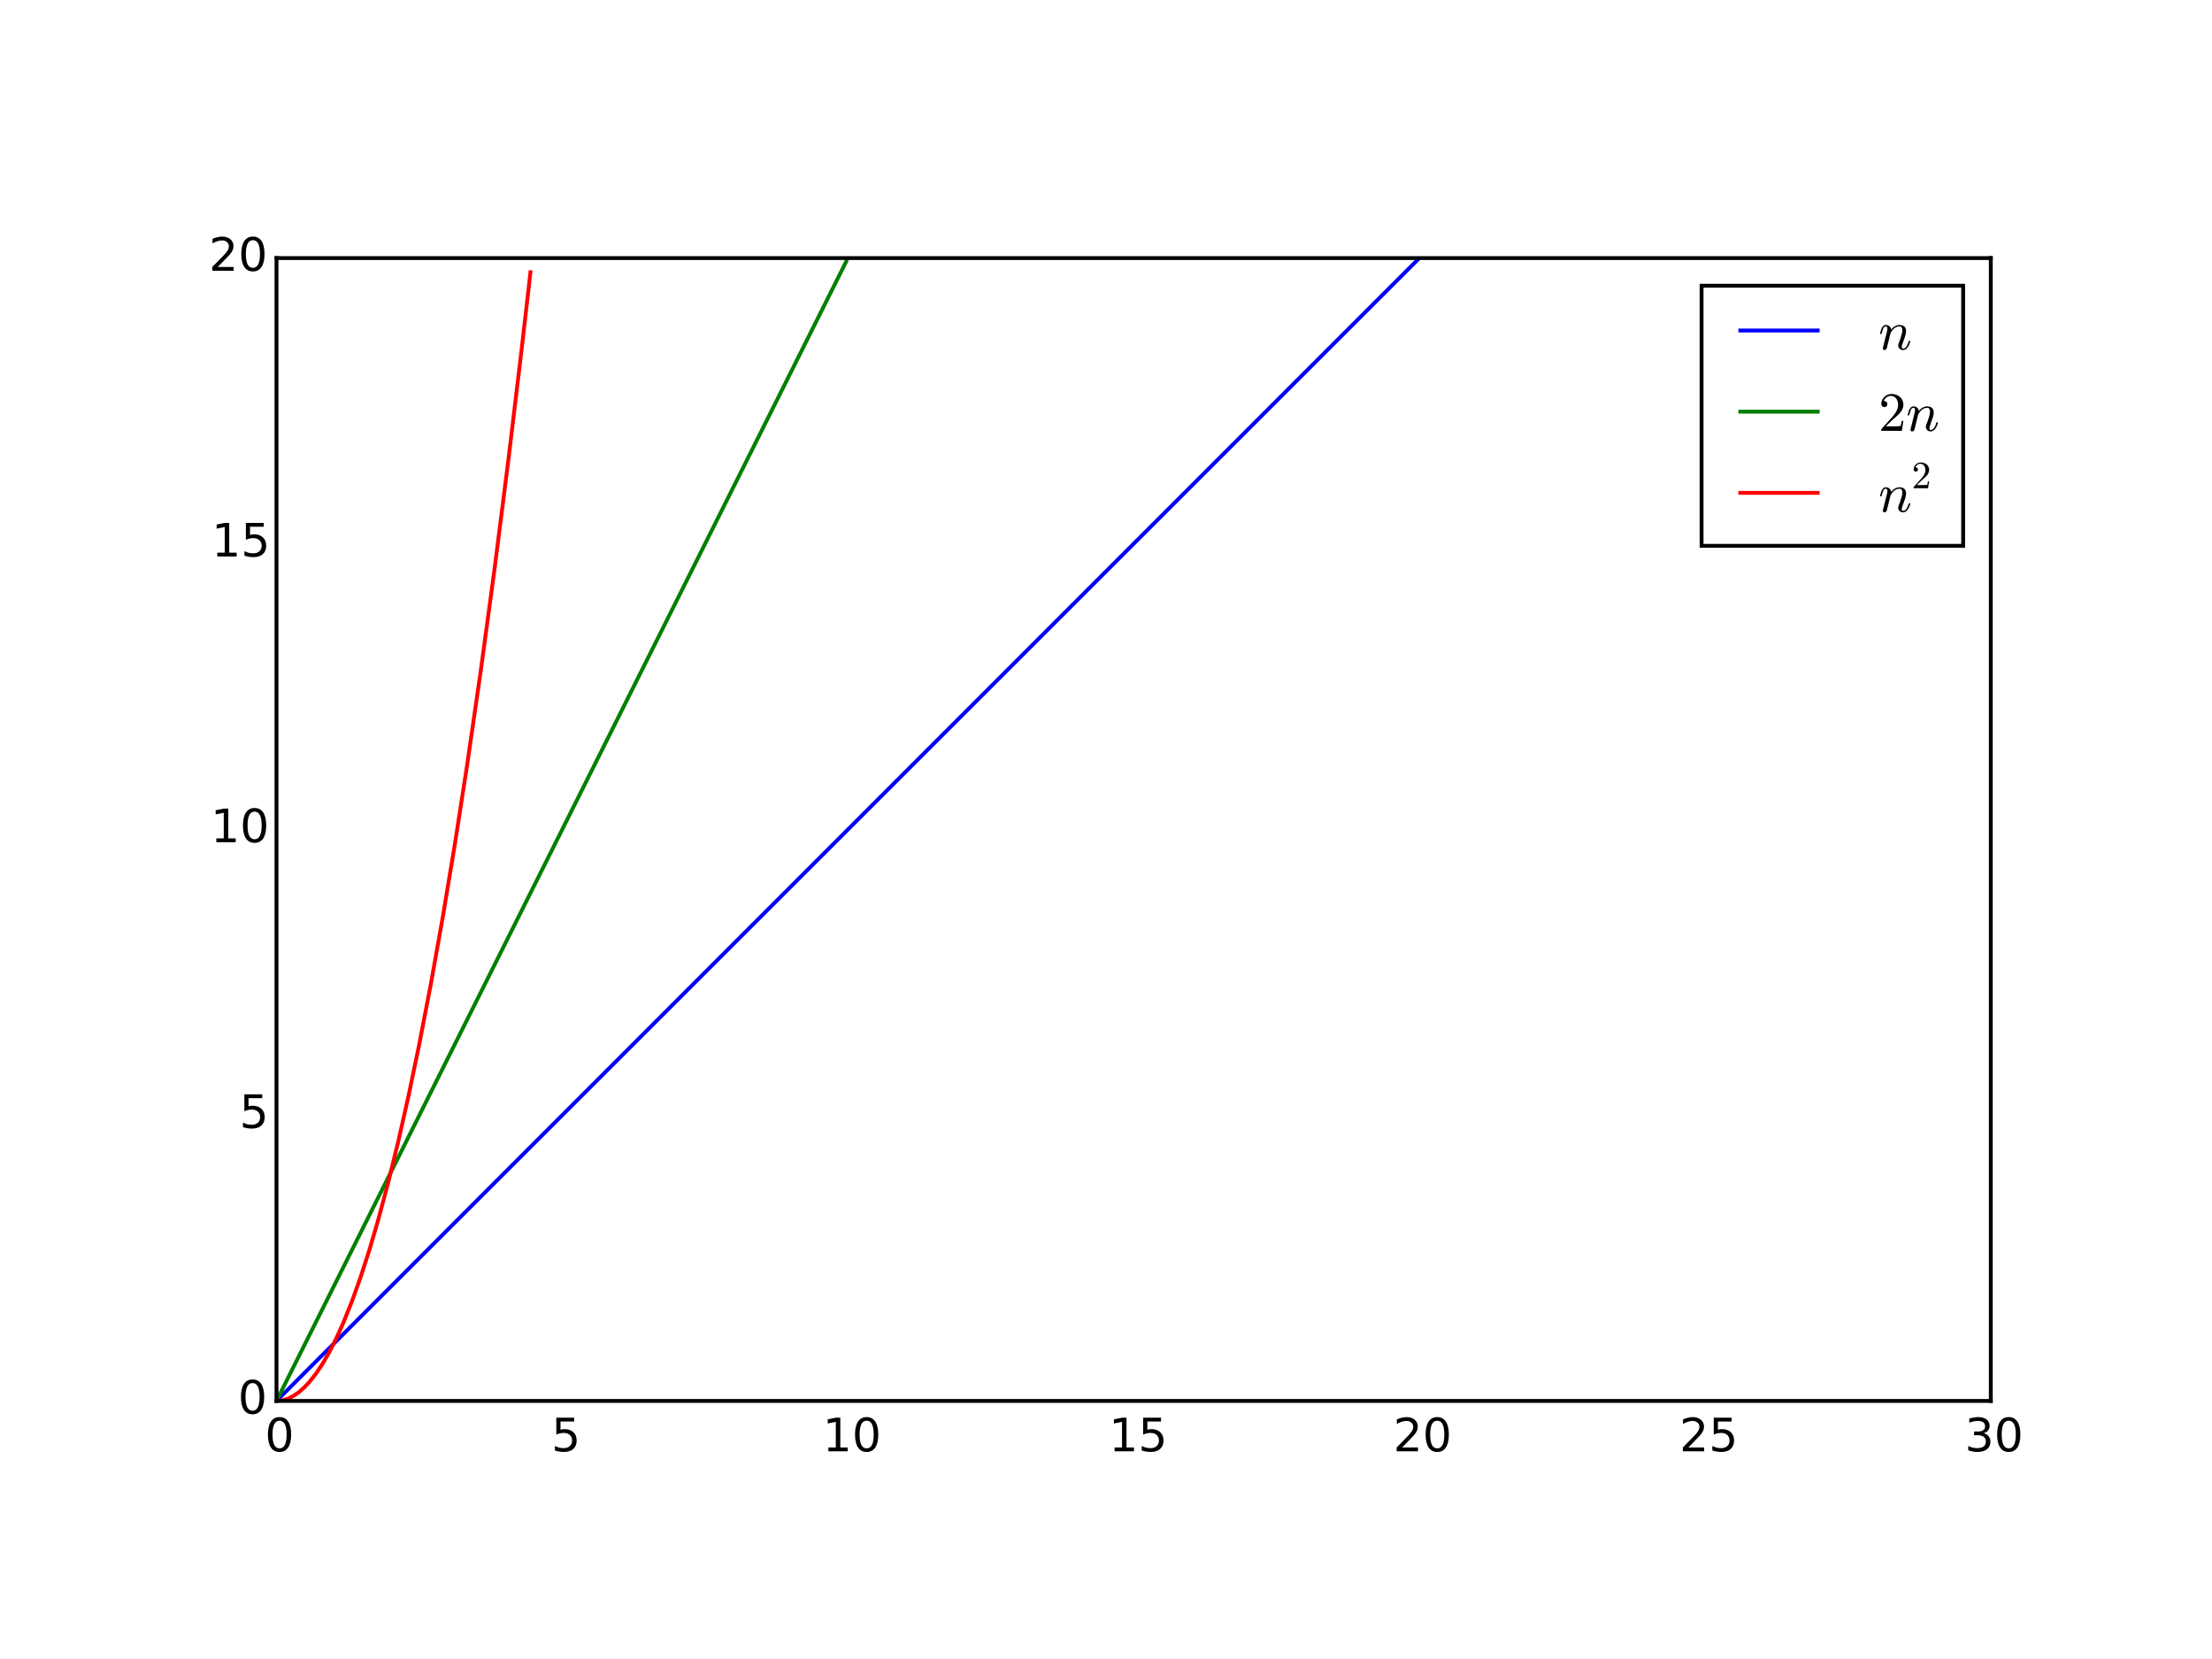
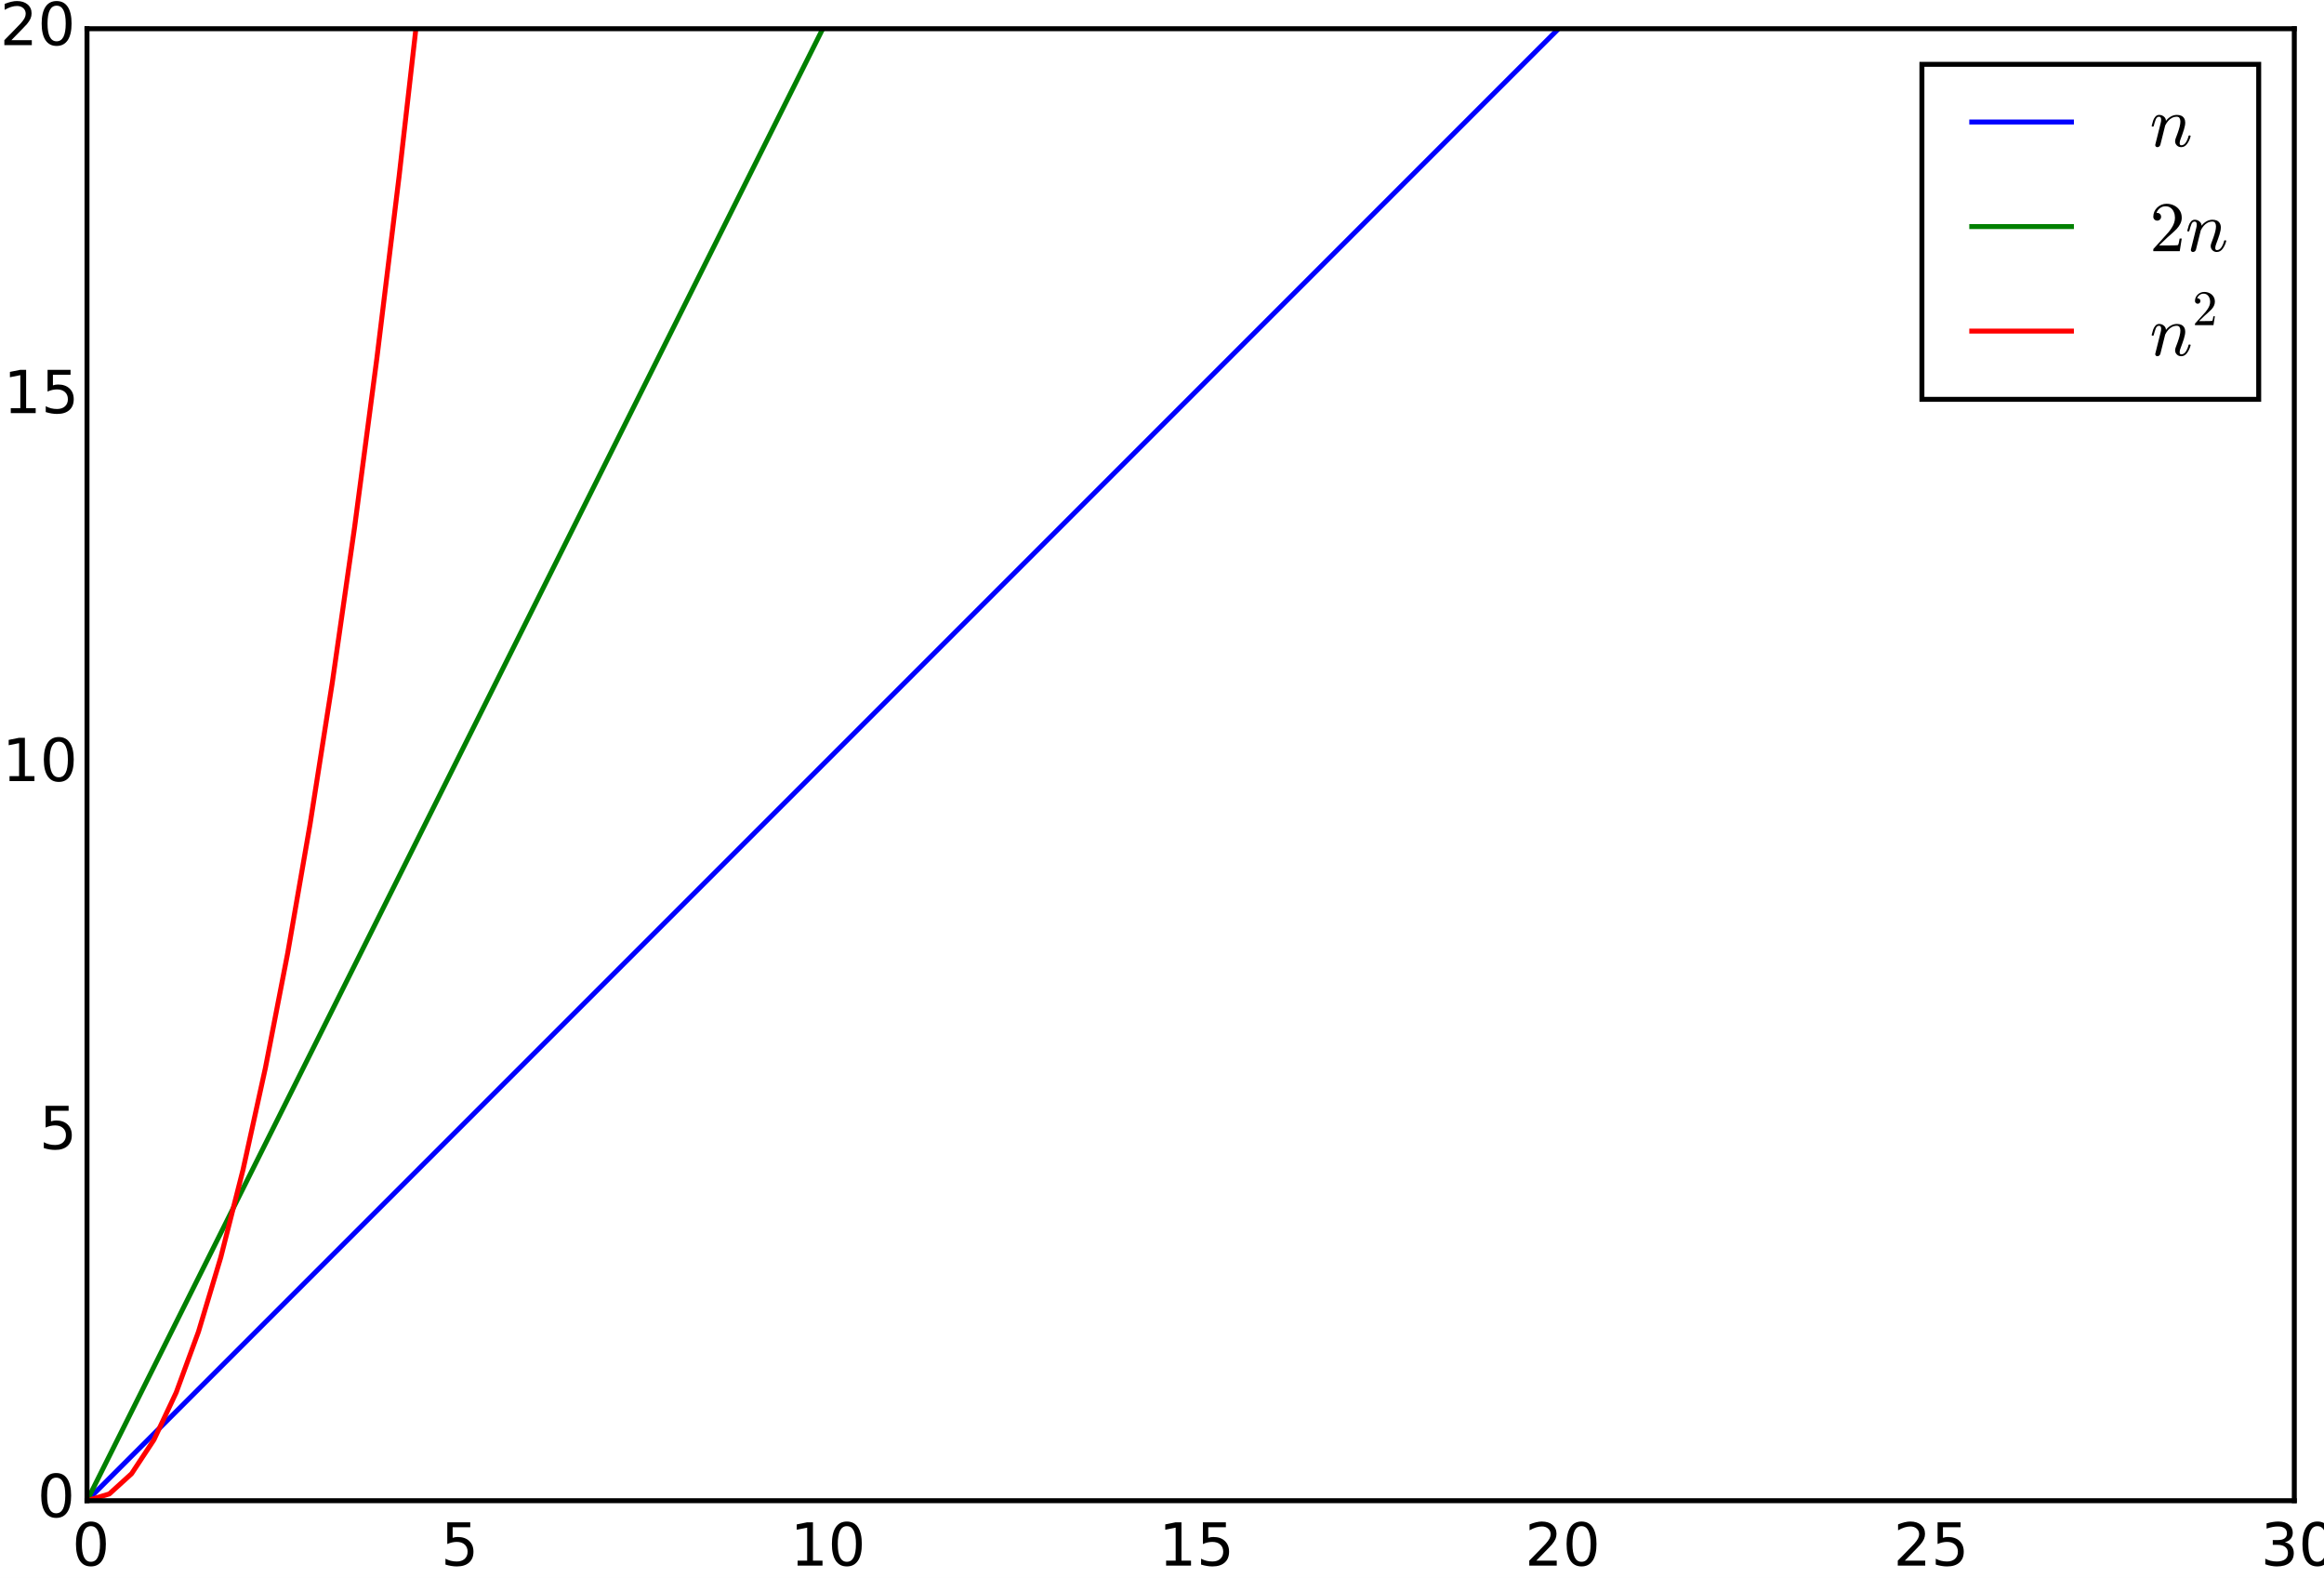
- <svg xmlns="http://www.w3.org/2000/svg" xmlns:xlink="http://www.w3.org/1999/xlink" height="432pt" version="1.1" viewBox="0 0 576 432" width="576pt">
+ <svg xmlns="http://www.w3.org/2000/svg" xmlns:xlink="http://www.w3.org/1999/xlink" height="319pt" version="1.1" viewBox="0 0 470 319" width="470pt">
  <defs>
    <style type="text/css">
*{stroke-linecap:butt;stroke-linejoin:round;}
  </style>
  </defs>
  <g id="figure_1">
    <g id="patch_1">
-       <path d=" M0 432 L576 432 L576 0 L0 0 z " style="fill:#ffffff;" />
+       <path d=" M0 319.021 L470.773 319.021 L470.773 0 L0 0 z " style="fill:#ffffff;" />
    </g>
    <g id="axes_1">
      <g id="patch_2">
-         <path d=" M72 364.8 L518.4 364.8 L518.4 67.2 L72 67.2 z " style="fill:#ffffff;" />
+         <path d=" M17.594 303.407 L463.994 303.407 L463.994 5.807 L17.594 5.807 z " style="fill:#ffffff;" />
      </g>
      <g id="line2d_1">
-         <path clip-path="url(#pc27dade812)" d=" M72.447 364.353 L369.153 67.647 L369.153 67.647" style="fill:none;stroke:#0000ff;stroke-linecap:square;" />
+         <path clip-path="url(#p0d9a84f111)" d=" M17.594 303.407 L22.103 298.898 L26.612 294.389 L31.121 289.88 L35.63 285.371 L40.139 280.861 L44.648 276.352 L49.157 271.843 L53.666 267.334 L58.176 262.825 L62.685 258.316 L67.194 253.807 L71.703 249.298 L76.212 244.789 L80.721 240.28 L85.23 235.771 L89.739 231.261 L94.248 226.752 L98.757 222.243 L103.266 217.734 L107.776 213.225 L112.285 208.716 L116.794 204.207 L121.303 199.698 L125.812 195.189 L130.321 190.68 L134.83 186.171 L139.339 181.661 L143.848 177.152 L148.357 172.643 L152.866 168.134 L157.376 163.625 L161.885 159.116 L166.394 154.607 L170.903 150.098 L175.412 145.589 L179.921 141.08 L184.43 136.571 L188.939 132.061 L193.448 127.552 L197.957 123.043 L202.466 118.534 L206.976 114.025 L211.485 109.516 L215.994 105.007 L220.503 100.498 L225.012 95.989 L229.521 91.48 L234.03 86.971 L238.539 82.461 L243.048 77.952 L247.557 73.443 L252.066 68.934 L256.576 64.425 L261.085 59.916 L265.594 55.407 L270.103 50.898 L274.612 46.389 L279.121 41.88 L283.63 37.37 L288.139 32.861 L292.648 28.352 L297.157 23.843 L301.666 19.334 L306.176 14.825 L310.685 10.316 L315.194 5.807 L319.703 1.298 L322.001 -1" style="fill:none;stroke:#0000ff;stroke-linecap:square;" />
      </g>
      <g id="line2d_2">
-         <path clip-path="url(#pc27dade812)" d=" M72.447 363.906 L220.353 68.094 L220.353 68.094" style="fill:none;stroke:#008000;stroke-linecap:square;" />
+         <path clip-path="url(#p0d9a84f111)" d=" M17.594 303.407 L22.103 294.389 L26.612 285.371 L31.121 276.352 L35.63 267.334 L40.139 258.316 L44.648 249.298 L49.157 240.28 L53.666 231.261 L58.176 222.243 L62.685 213.225 L67.194 204.207 L71.703 195.189 L76.212 186.171 L80.721 177.152 L85.23 168.134 L89.739 159.116 L94.248 150.098 L98.757 141.08 L103.266 132.061 L107.776 123.043 L112.285 114.025 L116.794 105.007 L121.303 95.989 L125.812 86.971 L130.321 77.952 L134.83 68.934 L139.339 59.916 L143.848 50.898 L148.357 41.88 L152.866 32.861 L157.376 23.843 L161.885 14.825 L166.394 5.807 L169.797 -1" style="fill:none;stroke:#008000;stroke-linecap:square;" />
      </g>
      <g id="line2d_3">
-         <path clip-path="url(#pc27dade812)" d=" M72.447 364.787 L73.787 364.585 L75.128 364.142 L76.469 363.458 L77.809 362.532 L79.15 361.365 L80.49 359.956 L82.278 357.701 L84.065 355.018 L85.852 351.905 L87.64 348.362 L89.427 344.39 L91.661 338.821 L93.895 332.581 L96.13 325.671 L98.364 318.089 L101.045 308.105 L103.726 297.156 L106.407 285.24 L109.088 272.358 L112.216 256.108 L115.344 238.542 L118.472 219.662 L121.6 199.467 L125.175 174.776 L128.75 148.368 L132.324 120.242 L135.899 90.398 L138.133 70.874 L138.133 70.874" style="fill:none;stroke:#ff0000;stroke-linecap:square;" />
+         <path clip-path="url(#p0d9a84f111)" d=" M17.594 303.407 L22.103 302.04 L26.612 297.941 L31.121 291.109 L35.63 281.545 L40.139 269.247 L44.648 254.217 L49.157 236.454 L53.666 215.958 L58.176 192.729 L62.685 166.768 L67.194 138.074 L71.703 106.647 L76.212 72.487 L80.721 35.594 L84.885 -1" style="fill:none;stroke:#ff0000;stroke-linecap:square;" />
      </g>
      <g id="patch_3">
-         <path d=" M72 67.2 L518.4 67.2" style="fill:none;stroke:#000000;stroke-linecap:square;stroke-linejoin:miter;" />
+         <path d=" M17.594 5.807 L463.994 5.807" style="fill:none;stroke:#000000;stroke-linecap:square;stroke-linejoin:miter;" />
      </g>
      <g id="patch_4">
-         <path d=" M518.4 364.8 L518.4 67.2" style="fill:none;stroke:#000000;stroke-linecap:square;stroke-linejoin:miter;" />
+         <path d=" M463.994 303.407 L463.994 5.807" style="fill:none;stroke:#000000;stroke-linecap:square;stroke-linejoin:miter;" />
      </g>
      <g id="patch_5">
-         <path d=" M72 364.8 L518.4 364.8" style="fill:none;stroke:#000000;stroke-linecap:square;stroke-linejoin:miter;" />
+         <path d=" M17.594 303.407 L463.994 303.407" style="fill:none;stroke:#000000;stroke-linecap:square;stroke-linejoin:miter;" />
      </g>
      <g id="patch_6">
-         <path d=" M72 364.8 L72 67.2" style="fill:none;stroke:#000000;stroke-linecap:square;stroke-linejoin:miter;" />
+         <path d=" M17.594 303.407 L17.594 5.807" style="fill:none;stroke:#000000;stroke-linecap:square;stroke-linejoin:miter;" />
      </g>
      <g id="matplotlib.axis_1">
        <g id="xtick_1">
          <g id="text_1">
            <defs>
              <path d=" M31.781 66.406 Q24.172 66.406 20.328 58.906 Q16.5 51.422 16.5 36.375 Q16.5 21.391 20.328 13.891 Q24.172 6.391 31.781 6.391 Q39.453 6.391 43.281 13.891 Q47.125 21.391 47.125 36.375 Q47.125 51.422 43.281 58.906 Q39.453 66.406 31.781 66.406 M31.781 74.219 Q44.047 74.219 50.516 64.516 Q56.984 54.828 56.984 36.375 Q56.984 17.969 50.516 8.266 Q44.047 -1.422 31.781 -1.422 Q19.531 -1.422 13.062 8.266 Q6.594 17.969 6.594 36.375 Q6.594 54.828 13.062 64.516 Q19.531 74.219 31.781 74.219" id="DejaVuSans-30" />
            </defs>
-             <g transform="translate(68.97656 377.9181)scale(0.12 -0.12)">
+             <g transform="translate(14.57031 316.525)scale(0.12 -0.12)">
              <use xlink:href="#DejaVuSans-30" />
            </g>
          </g>
        </g>
        <g id="xtick_2">
          <g id="text_2">
            <defs>
              <path d=" M10.797 72.906 L49.516 72.906 L49.516 64.594 L19.828 64.594 L19.828 46.734 Q21.969 47.469 24.109 47.828 Q26.266 48.188 28.422 48.188 Q40.625 48.188 47.75 41.5 Q54.891 34.812 54.891 23.391 Q54.891 11.625 47.562 5.094 Q40.234 -1.422 26.906 -1.422 Q22.312 -1.422 17.547 -0.641 Q12.797 0.141 7.719 1.703 L7.719 11.625 Q12.109 9.234 16.797 8.062 Q21.484 6.891 26.703 6.891 Q35.156 6.891 40.078 11.328 Q45.016 15.766 45.016 23.391 Q45.016 31 40.078 35.438 Q35.156 39.891 26.703 39.891 Q22.75 39.891 18.812 39.016 Q14.891 38.141 10.797 36.281 z " id="DejaVuSans-35" />
            </defs>
-             <g transform="translate(143.5697 377.9181)scale(0.12 -0.12)">
+             <g transform="translate(89.16344 316.525)scale(0.12 -0.12)">
              <use xlink:href="#DejaVuSans-35" />
            </g>
          </g>
        </g>
        <g id="xtick_3">
          <g id="text_3">
            <defs>
              <path d=" M12.406 8.297 L28.516 8.297 L28.516 63.922 L10.984 60.406 L10.984 69.391 L28.422 72.906 L38.281 72.906 L38.281 8.297 L54.391 8.297 L54.391 0 L12.406 0 z " id="DejaVuSans-31" />
            </defs>
-             <g transform="translate(214.2225 377.9181)scale(0.12 -0.12)">
+             <g transform="translate(159.8162 316.525)scale(0.12 -0.12)">
              <use xlink:href="#DejaVuSans-31" />
              <use x="63.623" xlink:href="#DejaVuSans-30" />
            </g>
          </g>
        </g>
        <g id="xtick_4">
          <g id="text_4">
-             <g transform="translate(288.7481 377.9181)scale(0.12 -0.12)">
+             <g transform="translate(234.3419 316.525)scale(0.12 -0.12)">
              <use xlink:href="#DejaVuSans-31" />
              <use x="63.623" xlink:href="#DejaVuSans-35" />
            </g>
          </g>
        </g>
        <g id="xtick_5">
          <g id="text_5">
            <defs>
              <path d=" M19.188 8.297 L53.609 8.297 L53.609 0 L7.328 0 L7.328 8.297 Q12.938 14.109 22.625 23.891 Q32.328 33.688 34.812 36.531 Q39.547 41.844 41.422 45.531 Q43.312 49.219 43.312 52.781 Q43.312 58.594 39.234 62.25 Q35.156 65.922 28.609 65.922 Q23.969 65.922 18.812 64.312 Q13.672 62.703 7.812 59.422 L7.812 69.391 Q13.766 71.781 18.938 73 Q24.125 74.219 28.422 74.219 Q39.75 74.219 46.484 68.547 Q53.219 62.891 53.219 53.422 Q53.219 48.922 51.531 44.891 Q49.859 40.875 45.406 35.406 Q44.188 33.984 37.641 27.219 Q31.109 20.453 19.188 8.297" id="DejaVuSans-32" />
            </defs>
-             <g transform="translate(362.8031 377.9181)scale(0.12 -0.12)">
+             <g transform="translate(308.3969 316.525)scale(0.12 -0.12)">
              <use xlink:href="#DejaVuSans-32" />
              <use x="63.623" xlink:href="#DejaVuSans-30" />
            </g>
          </g>
        </g>
        <g id="xtick_6">
          <g id="text_6">
-             <g transform="translate(437.3288 377.9181)scale(0.12 -0.12)">
+             <g transform="translate(382.9225 316.525)scale(0.12 -0.12)">
              <use xlink:href="#DejaVuSans-32" />
              <use x="63.623" xlink:href="#DejaVuSans-35" />
            </g>
          </g>
        </g>
        <g id="xtick_7">
          <g id="text_7">
            <defs>
              <path d=" M40.578 39.312 Q47.656 37.797 51.625 33 Q55.609 28.219 55.609 21.188 Q55.609 10.406 48.188 4.484 Q40.766 -1.422 27.094 -1.422 Q22.516 -1.422 17.656 -0.516 Q12.797 0.391 7.625 2.203 L7.625 11.719 Q11.719 9.328 16.594 8.109 Q21.484 6.891 26.812 6.891 Q36.078 6.891 40.938 10.547 Q45.797 14.203 45.797 21.188 Q45.797 27.641 41.281 31.266 Q36.766 34.906 28.719 34.906 L20.219 34.906 L20.219 43.016 L29.109 43.016 Q36.375 43.016 40.234 45.922 Q44.094 48.828 44.094 54.297 Q44.094 59.906 40.109 62.906 Q36.141 65.922 28.719 65.922 Q24.656 65.922 20.016 65.031 Q15.375 64.156 9.812 62.312 L9.812 71.094 Q15.438 72.656 20.344 73.438 Q25.25 74.219 29.594 74.219 Q40.828 74.219 47.359 69.109 Q53.906 64.016 53.906 55.328 Q53.906 49.266 50.438 45.094 Q46.969 40.922 40.578 39.312" id="DejaVuSans-33" />
            </defs>
-             <g transform="translate(511.6209 377.9181)scale(0.12 -0.12)">
+             <g transform="translate(457.2147 316.525)scale(0.12 -0.12)">
              <use xlink:href="#DejaVuSans-33" />
              <use x="63.623" xlink:href="#DejaVuSans-30" />
            </g>
          </g>
        </g>
      </g>
      <g id="matplotlib.axis_2">
        <g id="ytick_1">
          <g id="text_8">
-             <g transform="translate(61.95312 368.1112)scale(0.12 -0.12)">
+             <g transform="translate(7.546875 306.7181)scale(0.12 -0.12)">
              <use xlink:href="#DejaVuSans-30" />
            </g>
          </g>
        </g>
        <g id="ytick_2">
          <g id="text_9">
-             <g transform="translate(62.33937 293.7113)scale(0.12 -0.12)">
+             <g transform="translate(7.933125 232.3181)scale(0.12 -0.12)">
              <use xlink:href="#DejaVuSans-35" />
            </g>
          </g>
        </g>
        <g id="ytick_3">
          <g id="text_10">
-             <g transform="translate(54.845 219.3113)scale(0.12 -0.12)">
+             <g transform="translate(0.43875 157.9181)scale(0.12 -0.12)">
              <use xlink:href="#DejaVuSans-31" />
              <use x="63.623" xlink:href="#DejaVuSans-30" />
            </g>
          </g>
        </g>
        <g id="ytick_4">
          <g id="text_11">
-             <g transform="translate(55.09625 144.9112)scale(0.12 -0.12)">
+             <g transform="translate(0.69 83.51812)scale(0.12 -0.12)">
              <use xlink:href="#DejaVuSans-31" />
              <use x="63.623" xlink:href="#DejaVuSans-35" />
            </g>
          </g>
        </g>
        <g id="ytick_5">
          <g id="text_12">
-             <g transform="translate(54.40625 70.51125)scale(0.12 -0.12)">
+             <g transform="translate(7.1054273576e-15 9.118125)scale(0.12 -0.12)">
              <use xlink:href="#DejaVuSans-32" />
              <use x="63.623" xlink:href="#DejaVuSans-30" />
            </g>
          </g>
        </g>
      </g>
      <g id="legend_1">
        <g id="patch_7">
-           <path d=" M443.088 142.13 L511.2 142.13 L511.2 74.4 L443.088 74.4 z " style="fill:#ffffff;stroke:#000000;stroke-linejoin:miter;" />
+           <path d=" M388.682 80.736 L456.794 80.736 L456.794 13.007 L388.682 13.007 z " style="fill:#ffffff;stroke:#000000;stroke-linejoin:miter;" />
        </g>
        <g id="line2d_4">
-           <path d=" M453.168 86.062 L473.328 86.062" style="fill:none;stroke:#0000ff;stroke-linecap:square;" />
+           <path d=" M398.762 24.669 L418.922 24.669" style="fill:none;stroke:#0000ff;stroke-linecap:square;" />
        </g>
        <g id="line2d_5" />
        <g id="text_13">
          <defs>
            <path d=" M7.719 1.703 Q7.719 2.297 7.812 2.594 L15.281 32.422 Q16.016 35.203 16.016 37.312 Q16.016 41.609 13.094 41.609 Q9.969 41.609 8.453 37.859 Q6.938 34.125 5.516 28.422 Q5.516 28.125 5.219 27.953 Q4.938 27.781 4.688 27.781 L3.516 27.781 Q3.172 27.781 2.922 28.141 Q2.688 28.516 2.688 28.812 Q3.766 33.156 4.766 36.172 Q5.766 39.203 7.891 41.688 Q10.016 44.188 13.188 44.188 Q16.938 44.188 19.812 41.812 Q22.703 39.453 22.703 35.797 Q25.688 39.703 29.688 41.938 Q33.688 44.188 38.188 44.188 Q41.75 44.188 44.328 42.969 Q46.922 41.75 48.359 39.281 Q49.812 36.812 49.812 33.406 Q49.812 29.297 47.969 23.484 Q46.141 17.672 43.406 10.5 Q42 7.234 42 4.5 Q42 1.516 44.281 1.516 Q48.188 1.516 50.797 5.703 Q53.422 9.906 54.5 14.703 Q54.688 15.281 55.328 15.281 L56.5 15.281 Q56.891 15.281 57.156 15.031 Q57.422 14.797 57.422 14.406 Q57.422 14.312 57.328 14.109 Q55.953 8.453 52.562 3.656 Q49.172 -1.125 44.094 -1.125 Q40.578 -1.125 38.078 1.297 Q35.594 3.719 35.594 7.172 Q35.594 9.031 36.375 11.078 Q37.641 14.359 39.281 18.891 Q40.922 23.438 41.969 27.578 Q43.016 31.734 43.016 34.906 Q43.016 37.703 41.859 39.656 Q40.719 41.609 37.984 41.609 Q34.328 41.609 31.25 39.984 Q28.172 38.375 25.875 35.719 Q23.578 33.062 21.688 29.391 L14.891 2.203 Q14.547 0.828 13.344 -0.141 Q12.156 -1.125 10.688 -1.125 Q9.469 -1.125 8.594 -0.344 Q7.719 0.438 7.719 1.703" id="Cmmi10-6e" />
          </defs>
-           <g transform="translate(489.168 91.10175)scale(0.144 -0.144)">
+           <g transform="translate(434.7618 29.70863)scale(0.144 -0.144)">
            <use transform="translate(0.0 0.8125)" xlink:href="#Cmmi10-6e" />
          </g>
        </g>
        <g id="line2d_6">
-           <path d=" M453.168 107.198 L473.328 107.198" style="fill:none;stroke:#008000;stroke-linecap:square;" />
+           <path d=" M398.762 45.805 L418.922 45.805" style="fill:none;stroke:#008000;stroke-linecap:square;" />
        </g>
        <g id="line2d_7" />
        <g id="text_14">
          <defs>
            <path d=" M4.984 0 L4.984 2.688 Q4.984 2.938 5.172 3.219 L20.703 20.406 Q24.219 24.219 26.406 26.797 Q28.609 29.391 30.75 32.766 Q32.906 36.141 34.156 39.625 Q35.406 43.109 35.406 47.016 Q35.406 51.125 33.891 54.859 Q32.375 58.594 29.375 60.844 Q26.375 63.094 22.125 63.094 Q17.781 63.094 14.312 60.469 Q10.844 57.859 9.422 53.719 Q9.812 53.812 10.5 53.812 Q12.75 53.812 14.328 52.297 Q15.922 50.781 15.922 48.391 Q15.922 46.094 14.328 44.5 Q12.75 42.922 10.5 42.922 Q8.156 42.922 6.562 44.547 Q4.984 46.188 4.984 48.391 Q4.984 52.156 6.391 55.438 Q7.812 58.734 10.469 61.297 Q13.141 63.875 16.484 65.234 Q19.828 66.609 23.578 66.609 Q29.297 66.609 34.219 64.188 Q39.156 61.766 42.031 57.344 Q44.922 52.938 44.922 47.016 Q44.922 42.672 43.016 38.766 Q41.109 34.859 38.125 31.656 Q35.156 28.469 30.516 24.406 Q25.875 20.359 24.422 19 L13.094 8.109 L22.703 8.109 Q29.781 8.109 34.547 8.219 Q39.312 8.344 39.594 8.594 Q40.766 9.859 42 17.828 L44.922 17.828 L42.094 0 z " id="Cmr10-32" />
          </defs>
-           <g transform="translate(489.168 112.2382)scale(0.144 -0.144)">
+           <g transform="translate(434.7618 50.84513)scale(0.144 -0.144)">
            <use transform="translate(0.0 0.390625)" xlink:href="#Cmr10-32" />
            <use transform="translate(50.0 0.390625)" xlink:href="#Cmmi10-6e" />
          </g>
        </g>
        <g id="line2d_8">
-           <path d=" M453.168 128.335 L473.328 128.335" style="fill:none;stroke:#ff0000;stroke-linecap:square;" />
+           <path d=" M398.762 66.942 L418.922 66.942" style="fill:none;stroke:#ff0000;stroke-linecap:square;" />
        </g>
        <g id="line2d_9" />
        <g id="text_15">
-           <g transform="translate(489.168 133.3748)scale(0.144 -0.144)">
+           <g transform="translate(434.7618 71.98162)scale(0.144 -0.144)">
            <use transform="translate(0.0 0.8578125)" xlink:href="#Cmmi10-6e" />
            <use transform="translate(60.00977 43.37344)scale(0.7)" xlink:href="#Cmr10-32" />
          </g>
        </g>
      </g>
    </g>
  </g>
  <defs>
-     <clipPath id="pc27dade812">
-       <rect height="297.6" width="446.4" x="72.0" y="67.2" />
+     <clipPath id="p0d9a84f111">
+       <rect height="297.6" width="446.4" x="17.594" y="5.807" />
    </clipPath>
  </defs>
</svg>
